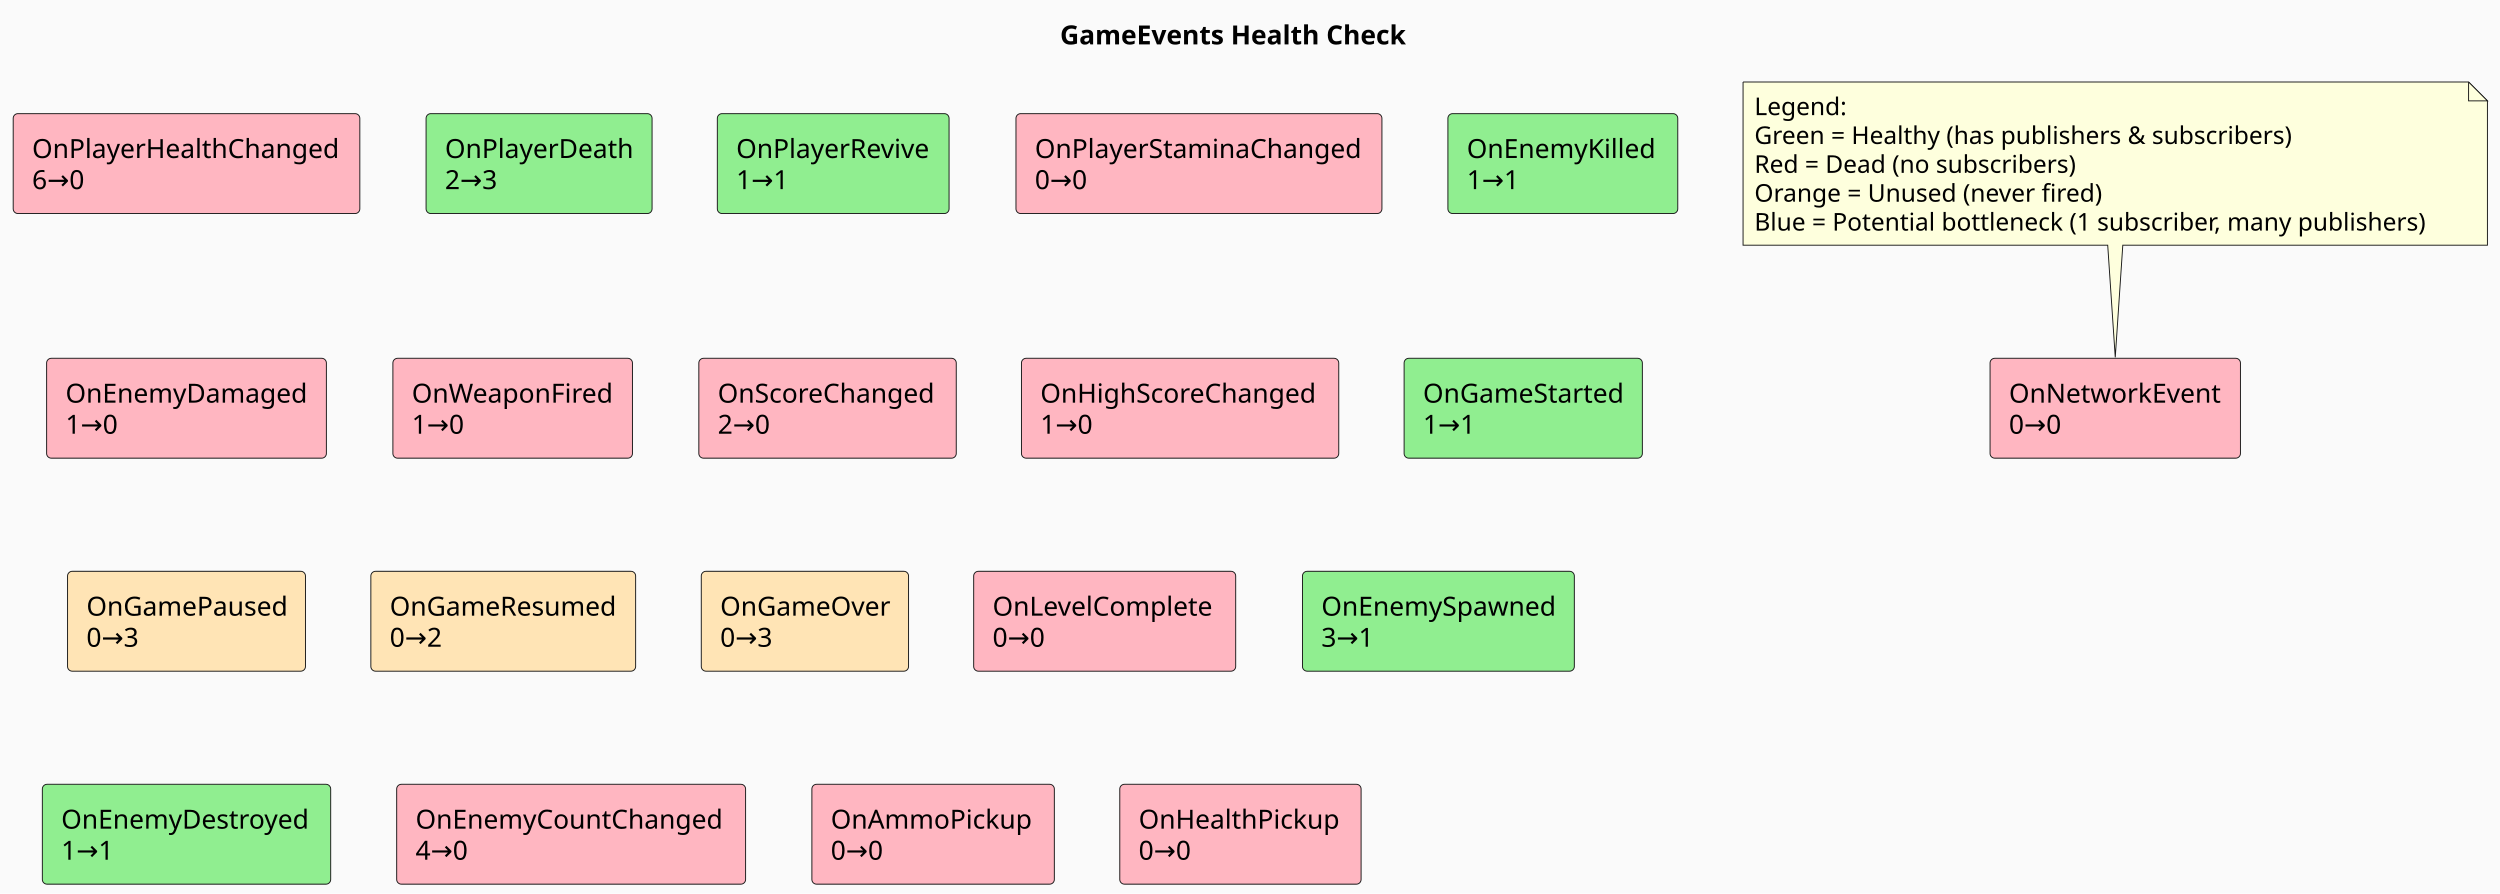
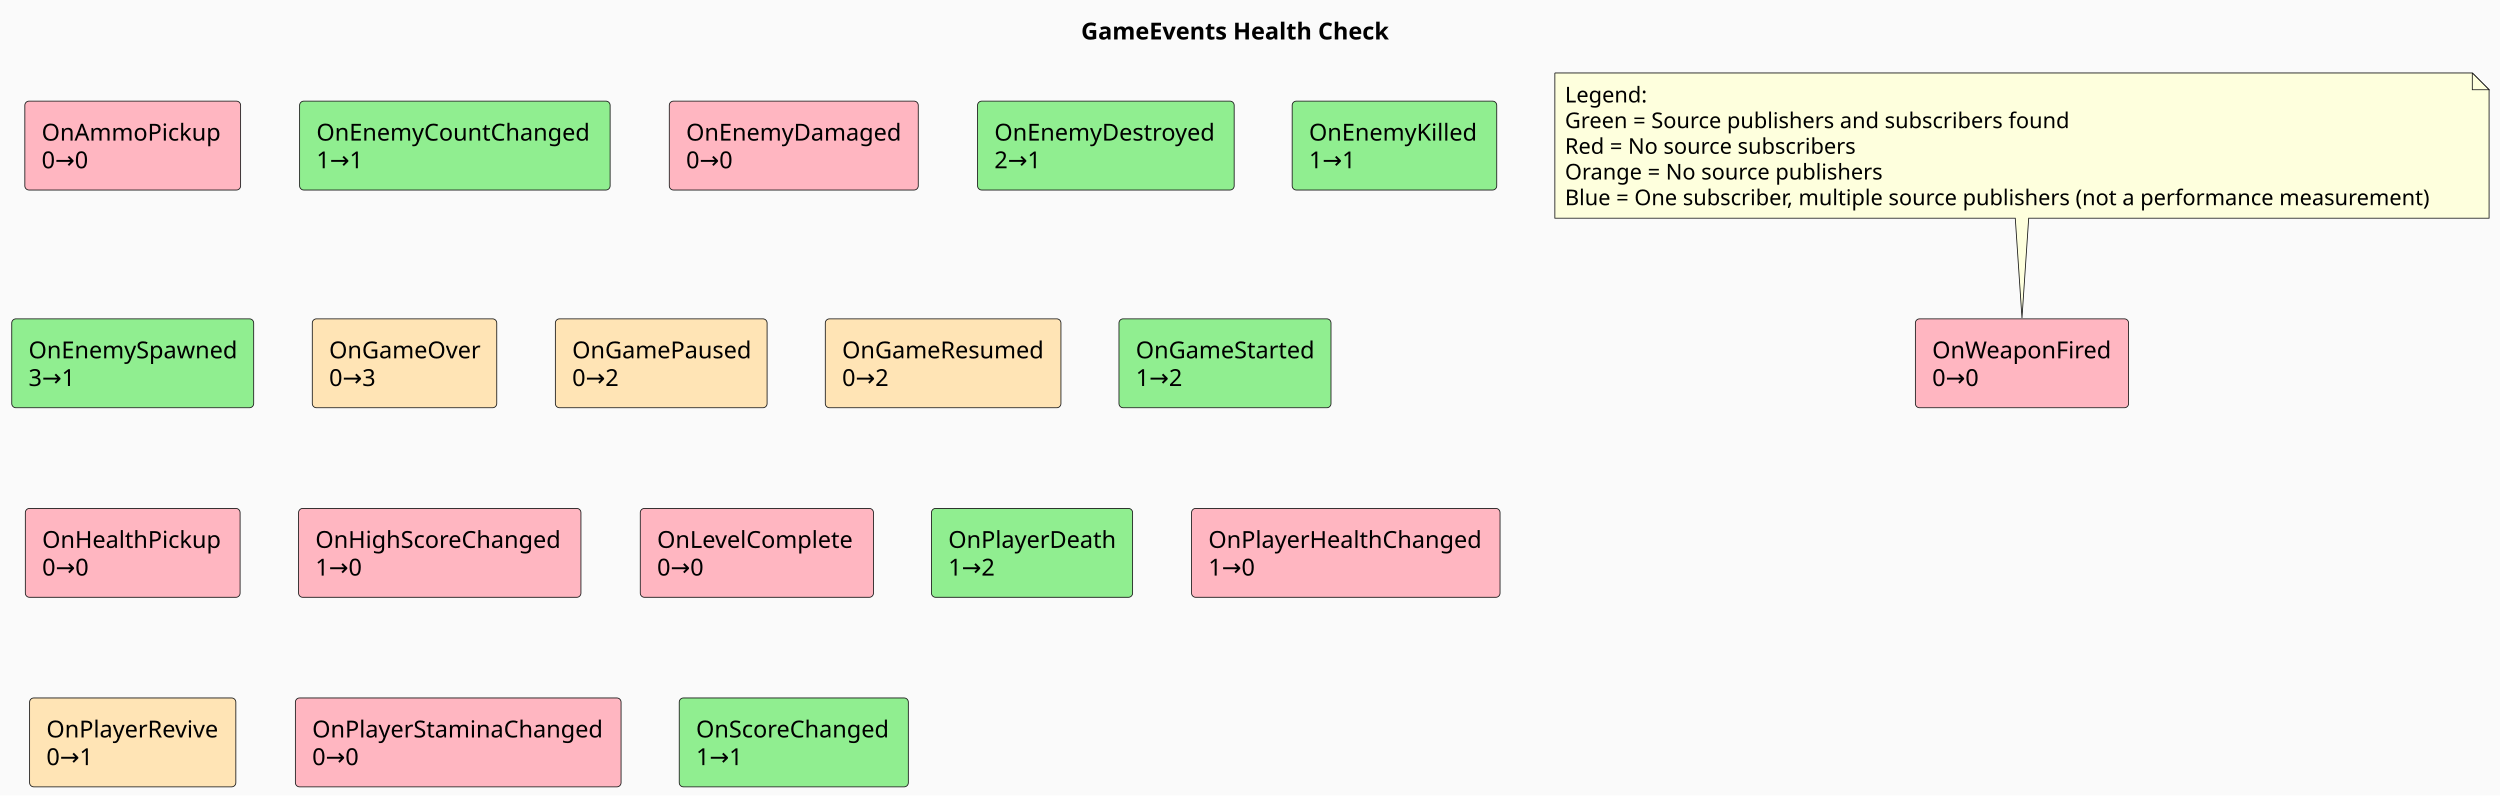
- <svg xmlns="http://www.w3.org/2000/svg" contentStyleType="text/css" data-diagram-type="DESCRIPTION" height="474px" preserveAspectRatio="none" style="width:1326px;height:474px;background:#FAFAFA;" version="1.1" viewBox="0 0 1326 474" width="1326px" zoomAndPan="magnify">
+ <svg xmlns="http://www.w3.org/2000/svg" contentStyleType="text/css" data-diagram-type="DESCRIPTION" height="474px" preserveAspectRatio="none" style="width:1490px;height:474px;background:#FAFAFA;" version="1.1" viewBox="0 0 1490 474" width="1490px" zoomAndPan="magnify">
  <defs />
  <g>
-     <rect fill="#FAFAFA" height="474" style="stroke:none;stroke-width:1;" width="1326" x="0" y="0" />
+     <rect fill="#FAFAFA" height="474" style="stroke:none;stroke-width:1;" width="1490" x="0" y="0" />
    <g class="title" data-source-line="1">
-       <text fill="#000000" font-family="sans-serif" font-size="14" font-weight="bold" lengthAdjust="spacing" textLength="187.838" x="562.248" y="23.535">GameEvents Health Check</text>
+       <text fill="#000000" font-family="sans-serif" font-size="14" font-weight="bold" lengthAdjust="spacing" textLength="187.838" x="644.329" y="23.535">GameEvents Health Check</text>
    </g>
-     <g class="entity" data-entity="OnPlayerHealthChanged" data-source-line="4" data-uid="ent0002" id="entity_OnPlayerHealthChanged">
-       <rect fill="#FFB6C1" height="52.977" rx="2.5" ry="2.5" style="stroke:#181818;stroke-width:0.5;" width="183.851" x="7" y="60.278" />
-       <text fill="#000000" font-family="sans-serif" font-size="14" lengthAdjust="spacing" textLength="163.851" x="17" y="83.813">OnPlayerHealthChanged</text>
-       <text fill="#000000" font-family="sans-serif" font-size="14" lengthAdjust="spacing" textLength="31.705" x="17" y="100.302">6→0</text>
+     <g class="entity" data-entity="OnAmmoPickup" data-source-line="4" data-uid="ent0002" id="entity_OnAmmoPickup">
+       <rect fill="#FFB6C1" height="52.977" rx="2.5" ry="2.5" style="stroke:#181818;stroke-width:0.5;" width="128.602" x="14.8" y="60.278" />
+       <text fill="#000000" font-family="sans-serif" font-size="14" lengthAdjust="spacing" textLength="108.603" x="24.8" y="83.813">OnAmmoPickup</text>
+       <text fill="#000000" font-family="sans-serif" font-size="14" lengthAdjust="spacing" textLength="31.705" x="24.8" y="100.302">0→0</text>
    </g>
-     <g class="entity" data-entity="OnPlayerDeath" data-source-line="5" data-uid="ent0003" id="entity_OnPlayerDeath">
-       <rect fill="#90EE90" height="52.977" rx="2.5" ry="2.5" style="stroke:#181818;stroke-width:0.5;" width="119.866" x="225.99" y="60.278" />
-       <text fill="#000000" font-family="sans-serif" font-size="14" lengthAdjust="spacing" textLength="99.866" x="235.99" y="83.813">OnPlayerDeath</text>
-       <text fill="#000000" font-family="sans-serif" font-size="14" lengthAdjust="spacing" textLength="31.705" x="235.99" y="100.302">2→3</text>
+     <g class="entity" data-entity="OnEnemyCountChanged" data-source-line="5" data-uid="ent0003" id="entity_OnEnemyCountChanged">
+       <rect fill="#90EE90" height="52.977" rx="2.5" ry="2.5" style="stroke:#181818;stroke-width:0.5;" width="185.06" x="178.57" y="60.278" />
+       <text fill="#000000" font-family="sans-serif" font-size="14" lengthAdjust="spacing" textLength="165.06" x="188.57" y="83.813">OnEnemyCountChanged</text>
+       <text fill="#000000" font-family="sans-serif" font-size="14" lengthAdjust="spacing" textLength="31.705" x="188.57" y="100.302">1→1</text>
    </g>
-     <g class="entity" data-entity="OnPlayerRevive" data-source-line="6" data-uid="ent0004" id="entity_OnPlayerRevive">
-       <rect fill="#90EE90" height="52.977" rx="2.5" ry="2.5" style="stroke:#181818;stroke-width:0.5;" width="122.915" x="380.47" y="60.278" />
-       <text fill="#000000" font-family="sans-serif" font-size="14" lengthAdjust="spacing" textLength="102.915" x="390.47" y="83.813">OnPlayerRevive</text>
-       <text fill="#000000" font-family="sans-serif" font-size="14" lengthAdjust="spacing" textLength="31.705" x="390.47" y="100.302">1→1</text>
+     <g class="entity" data-entity="OnEnemyDamaged" data-source-line="6" data-uid="ent0004" id="entity_OnEnemyDamaged">
+       <rect fill="#FFB6C1" height="52.977" rx="2.5" ry="2.5" style="stroke:#181818;stroke-width:0.5;" width="148.386" x="398.9" y="60.278" />
+       <text fill="#000000" font-family="sans-serif" font-size="14" lengthAdjust="spacing" textLength="128.386" x="408.9" y="83.813">OnEnemyDamaged</text>
+       <text fill="#000000" font-family="sans-serif" font-size="14" lengthAdjust="spacing" textLength="31.705" x="408.9" y="100.302">0→0</text>
    </g>
-     <g class="entity" data-entity="OnPlayerStaminaChanged" data-source-line="7" data-uid="ent0005" id="entity_OnPlayerStaminaChanged">
-       <rect fill="#FFB6C1" height="52.977" rx="2.5" ry="2.5" style="stroke:#181818;stroke-width:0.5;" width="194.105" x="538.87" y="60.278" />
-       <text fill="#000000" font-family="sans-serif" font-size="14" lengthAdjust="spacing" textLength="174.105" x="548.87" y="83.813">OnPlayerStaminaChanged</text>
-       <text fill="#000000" font-family="sans-serif" font-size="14" lengthAdjust="spacing" textLength="31.705" x="548.87" y="100.302">0→0</text>
+     <g class="entity" data-entity="OnEnemyDestroyed" data-source-line="7" data-uid="ent0005" id="entity_OnEnemyDestroyed">
+       <rect fill="#90EE90" height="52.977" rx="2.5" ry="2.5" style="stroke:#181818;stroke-width:0.5;" width="152.939" x="582.63" y="60.278" />
+       <text fill="#000000" font-family="sans-serif" font-size="14" lengthAdjust="spacing" textLength="132.939" x="592.63" y="83.813">OnEnemyDestroyed</text>
+       <text fill="#000000" font-family="sans-serif" font-size="14" lengthAdjust="spacing" textLength="31.705" x="592.63" y="100.302">2→1</text>
    </g>
    <g class="entity" data-entity="OnEnemyKilled" data-source-line="8" data-uid="ent0006" id="entity_OnEnemyKilled">
-       <rect fill="#90EE90" height="52.977" rx="2.5" ry="2.5" style="stroke:#181818;stroke-width:0.5;" width="121.917" x="767.97" y="60.278" />
-       <text fill="#000000" font-family="sans-serif" font-size="14" lengthAdjust="spacing" textLength="101.917" x="777.97" y="83.813">OnEnemyKilled</text>
-       <text fill="#000000" font-family="sans-serif" font-size="14" lengthAdjust="spacing" textLength="31.705" x="777.97" y="100.302">1→1</text>
+       <rect fill="#90EE90" height="52.977" rx="2.5" ry="2.5" style="stroke:#181818;stroke-width:0.5;" width="121.917" x="770.14" y="60.278" />
+       <text fill="#000000" font-family="sans-serif" font-size="14" lengthAdjust="spacing" textLength="101.917" x="780.14" y="83.813">OnEnemyKilled</text>
+       <text fill="#000000" font-family="sans-serif" font-size="14" lengthAdjust="spacing" textLength="31.705" x="780.14" y="100.302">1→1</text>
    </g>
-     <g class="entity" data-entity="OnEnemyDamaged" data-source-line="9" data-uid="ent0007" id="entity_OnEnemyDamaged">
-       <rect fill="#FFB6C1" height="52.977" rx="2.5" ry="2.5" style="stroke:#181818;stroke-width:0.5;" width="148.386" x="24.73" y="190.038" />
-       <text fill="#000000" font-family="sans-serif" font-size="14" lengthAdjust="spacing" textLength="128.386" x="34.73" y="213.573">OnEnemyDamaged</text>
-       <text fill="#000000" font-family="sans-serif" font-size="14" lengthAdjust="spacing" textLength="31.705" x="34.73" y="230.062">1→0</text>
+     <g class="entity" data-entity="OnEnemySpawned" data-source-line="9" data-uid="ent0007" id="entity_OnEnemySpawned">
+       <rect fill="#90EE90" height="52.977" rx="2.5" ry="2.5" style="stroke:#181818;stroke-width:0.5;" width="144.195" x="7" y="190.038" />
+       <text fill="#000000" font-family="sans-serif" font-size="14" lengthAdjust="spacing" textLength="124.195" x="17" y="213.573">OnEnemySpawned</text>
+       <text fill="#000000" font-family="sans-serif" font-size="14" lengthAdjust="spacing" textLength="31.705" x="17" y="230.062">3→1</text>
    </g>
-     <g class="entity" data-entity="OnWeaponFired" data-source-line="10" data-uid="ent0008" id="entity_OnWeaponFired">
-       <rect fill="#FFB6C1" height="52.977" rx="2.5" ry="2.5" style="stroke:#181818;stroke-width:0.5;" width="127.064" x="208.39" y="190.038" />
-       <text fill="#000000" font-family="sans-serif" font-size="14" lengthAdjust="spacing" textLength="107.064" x="218.39" y="213.573">OnWeaponFired</text>
-       <text fill="#000000" font-family="sans-serif" font-size="14" lengthAdjust="spacing" textLength="31.705" x="218.39" y="230.062">1→0</text>
+     <g class="entity" data-entity="OnGameOver" data-source-line="10" data-uid="ent0008" id="entity_OnGameOver">
+       <rect fill="#FFE4B5" height="52.977" rx="2.5" ry="2.5" style="stroke:#181818;stroke-width:0.5;" width="109.934" x="186.13" y="190.038" />
+       <text fill="#000000" font-family="sans-serif" font-size="14" lengthAdjust="spacing" textLength="89.934" x="196.13" y="213.573">OnGameOver</text>
+       <text fill="#000000" font-family="sans-serif" font-size="14" lengthAdjust="spacing" textLength="31.705" x="196.13" y="230.062">0→3</text>
    </g>
-     <g class="entity" data-entity="OnScoreChanged" data-source-line="11" data-uid="ent0009" id="entity_OnScoreChanged">
-       <rect fill="#FFB6C1" height="52.977" rx="2.5" ry="2.5" style="stroke:#181818;stroke-width:0.5;" width="136.539" x="370.66" y="190.038" />
-       <text fill="#000000" font-family="sans-serif" font-size="14" lengthAdjust="spacing" textLength="116.539" x="380.66" y="213.573">OnScoreChanged</text>
-       <text fill="#000000" font-family="sans-serif" font-size="14" lengthAdjust="spacing" textLength="31.705" x="380.66" y="230.062">2→0</text>
+     <g class="entity" data-entity="OnGamePaused" data-source-line="11" data-uid="ent0009" id="entity_OnGamePaused">
+       <rect fill="#FFE4B5" height="52.977" rx="2.5" ry="2.5" style="stroke:#181818;stroke-width:0.5;" width="126.189" x="331" y="190.038" />
+       <text fill="#000000" font-family="sans-serif" font-size="14" lengthAdjust="spacing" textLength="106.189" x="341" y="213.573">OnGamePaused</text>
+       <text fill="#000000" font-family="sans-serif" font-size="14" lengthAdjust="spacing" textLength="31.705" x="341" y="230.062">0→2</text>
    </g>
-     <g class="entity" data-entity="OnHighScoreChanged" data-source-line="12" data-uid="ent0010" id="entity_OnHighScoreChanged">
-       <rect fill="#FFB6C1" height="52.977" rx="2.5" ry="2.5" style="stroke:#181818;stroke-width:0.5;" width="168.292" x="541.78" y="190.038" />
-       <text fill="#000000" font-family="sans-serif" font-size="14" lengthAdjust="spacing" textLength="148.292" x="551.78" y="213.573">OnHighScoreChanged</text>
-       <text fill="#000000" font-family="sans-serif" font-size="14" lengthAdjust="spacing" textLength="31.705" x="551.78" y="230.062">1→0</text>
+     <g class="entity" data-entity="OnGameResumed" data-source-line="12" data-uid="ent0010" id="entity_OnGameResumed">
+       <rect fill="#FFE4B5" height="52.977" rx="2.5" ry="2.5" style="stroke:#181818;stroke-width:0.5;" width="140.442" x="491.88" y="190.038" />
+       <text fill="#000000" font-family="sans-serif" font-size="14" lengthAdjust="spacing" textLength="120.442" x="501.88" y="213.573">OnGameResumed</text>
+       <text fill="#000000" font-family="sans-serif" font-size="14" lengthAdjust="spacing" textLength="31.705" x="501.88" y="230.062">0→2</text>
    </g>
    <g class="entity" data-entity="OnGameStarted" data-source-line="13" data-uid="ent0011" id="entity_OnGameStarted">
-       <rect fill="#90EE90" height="52.977" rx="2.5" ry="2.5" style="stroke:#181818;stroke-width:0.5;" width="126.367" x="744.74" y="190.038" />
-       <text fill="#000000" font-family="sans-serif" font-size="14" lengthAdjust="spacing" textLength="106.367" x="754.74" y="213.573">OnGameStarted</text>
-       <text fill="#000000" font-family="sans-serif" font-size="14" lengthAdjust="spacing" textLength="31.705" x="754.74" y="230.062">1→1</text>
+       <rect fill="#90EE90" height="52.977" rx="2.5" ry="2.5" style="stroke:#181818;stroke-width:0.5;" width="126.367" x="666.91" y="190.038" />
+       <text fill="#000000" font-family="sans-serif" font-size="14" lengthAdjust="spacing" textLength="106.367" x="676.91" y="213.573">OnGameStarted</text>
+       <text fill="#000000" font-family="sans-serif" font-size="14" lengthAdjust="spacing" textLength="31.705" x="676.91" y="230.062">1→2</text>
    </g>
-     <g class="entity" data-entity="OnGamePaused" data-source-line="14" data-uid="ent0012" id="entity_OnGamePaused">
-       <rect fill="#FFE4B5" height="52.977" rx="2.5" ry="2.5" style="stroke:#181818;stroke-width:0.5;" width="126.189" x="35.83" y="303.018" />
-       <text fill="#000000" font-family="sans-serif" font-size="14" lengthAdjust="spacing" textLength="106.189" x="45.83" y="326.553">OnGamePaused</text>
-       <text fill="#000000" font-family="sans-serif" font-size="14" lengthAdjust="spacing" textLength="31.705" x="45.83" y="343.042">0→3</text>
+     <g class="entity" data-entity="OnHealthPickup" data-source-line="14" data-uid="ent0012" id="entity_OnHealthPickup">
+       <rect fill="#FFB6C1" height="52.977" rx="2.5" ry="2.5" style="stroke:#181818;stroke-width:0.5;" width="127.994" x="15.1" y="303.018" />
+       <text fill="#000000" font-family="sans-serif" font-size="14" lengthAdjust="spacing" textLength="107.994" x="25.1" y="326.553">OnHealthPickup</text>
+       <text fill="#000000" font-family="sans-serif" font-size="14" lengthAdjust="spacing" textLength="31.705" x="25.1" y="343.042">0→0</text>
    </g>
-     <g class="entity" data-entity="OnGameResumed" data-source-line="15" data-uid="ent0013" id="entity_OnGameResumed">
-       <rect fill="#FFE4B5" height="52.977" rx="2.5" ry="2.5" style="stroke:#181818;stroke-width:0.5;" width="140.442" x="196.7" y="303.018" />
-       <text fill="#000000" font-family="sans-serif" font-size="14" lengthAdjust="spacing" textLength="120.442" x="206.7" y="326.553">OnGameResumed</text>
-       <text fill="#000000" font-family="sans-serif" font-size="14" lengthAdjust="spacing" textLength="31.705" x="206.7" y="343.042">0→2</text>
+     <g class="entity" data-entity="OnHighScoreChanged" data-source-line="15" data-uid="ent0013" id="entity_OnHighScoreChanged">
+       <rect fill="#FFB6C1" height="52.977" rx="2.5" ry="2.5" style="stroke:#181818;stroke-width:0.5;" width="168.292" x="177.95" y="303.018" />
+       <text fill="#000000" font-family="sans-serif" font-size="14" lengthAdjust="spacing" textLength="148.292" x="187.95" y="326.553">OnHighScoreChanged</text>
+       <text fill="#000000" font-family="sans-serif" font-size="14" lengthAdjust="spacing" textLength="31.705" x="187.95" y="343.042">1→0</text>
    </g>
-     <g class="entity" data-entity="OnGameOver" data-source-line="16" data-uid="ent0014" id="entity_OnGameOver">
-       <rect fill="#FFE4B5" height="52.977" rx="2.5" ry="2.5" style="stroke:#181818;stroke-width:0.5;" width="109.934" x="371.96" y="303.018" />
-       <text fill="#000000" font-family="sans-serif" font-size="14" lengthAdjust="spacing" textLength="89.934" x="381.96" y="326.553">OnGameOver</text>
-       <text fill="#000000" font-family="sans-serif" font-size="14" lengthAdjust="spacing" textLength="31.705" x="381.96" y="343.042">0→3</text>
+     <g class="entity" data-entity="OnLevelComplete" data-source-line="16" data-uid="ent0014" id="entity_OnLevelComplete">
+       <rect fill="#FFB6C1" height="52.977" rx="2.5" ry="2.5" style="stroke:#181818;stroke-width:0.5;" width="138.973" x="381.61" y="303.018" />
+       <text fill="#000000" font-family="sans-serif" font-size="14" lengthAdjust="spacing" textLength="118.973" x="391.61" y="326.553">OnLevelComplete</text>
+       <text fill="#000000" font-family="sans-serif" font-size="14" lengthAdjust="spacing" textLength="31.705" x="391.61" y="343.042">0→0</text>
    </g>
-     <g class="entity" data-entity="OnLevelComplete" data-source-line="17" data-uid="ent0015" id="entity_OnLevelComplete">
-       <rect fill="#FFB6C1" height="52.977" rx="2.5" ry="2.5" style="stroke:#181818;stroke-width:0.5;" width="138.973" x="516.44" y="303.018" />
-       <text fill="#000000" font-family="sans-serif" font-size="14" lengthAdjust="spacing" textLength="118.973" x="526.44" y="326.553">OnLevelComplete</text>
-       <text fill="#000000" font-family="sans-serif" font-size="14" lengthAdjust="spacing" textLength="31.705" x="526.44" y="343.042">0→0</text>
+     <g class="entity" data-entity="OnPlayerDeath" data-source-line="17" data-uid="ent0015" id="entity_OnPlayerDeath">
+       <rect fill="#90EE90" height="52.977" rx="2.5" ry="2.5" style="stroke:#181818;stroke-width:0.5;" width="119.866" x="555.16" y="303.018" />
+       <text fill="#000000" font-family="sans-serif" font-size="14" lengthAdjust="spacing" textLength="99.866" x="565.16" y="326.553">OnPlayerDeath</text>
+       <text fill="#000000" font-family="sans-serif" font-size="14" lengthAdjust="spacing" textLength="31.705" x="565.16" y="343.042">1→2</text>
    </g>
-     <g class="entity" data-entity="OnEnemySpawned" data-source-line="18" data-uid="ent0016" id="entity_OnEnemySpawned">
-       <rect fill="#90EE90" height="52.977" rx="2.5" ry="2.5" style="stroke:#181818;stroke-width:0.5;" width="144.195" x="690.83" y="303.018" />
-       <text fill="#000000" font-family="sans-serif" font-size="14" lengthAdjust="spacing" textLength="124.195" x="700.83" y="326.553">OnEnemySpawned</text>
-       <text fill="#000000" font-family="sans-serif" font-size="14" lengthAdjust="spacing" textLength="31.705" x="700.83" y="343.042">3→1</text>
+     <g class="entity" data-entity="OnPlayerHealthChanged" data-source-line="18" data-uid="ent0016" id="entity_OnPlayerHealthChanged">
+       <rect fill="#FFB6C1" height="52.977" rx="2.5" ry="2.5" style="stroke:#181818;stroke-width:0.5;" width="183.851" x="710.17" y="303.018" />
+       <text fill="#000000" font-family="sans-serif" font-size="14" lengthAdjust="spacing" textLength="163.851" x="720.17" y="326.553">OnPlayerHealthChanged</text>
+       <text fill="#000000" font-family="sans-serif" font-size="14" lengthAdjust="spacing" textLength="31.705" x="720.17" y="343.042">1→0</text>
    </g>
-     <g class="entity" data-entity="OnEnemyDestroyed" data-source-line="19" data-uid="ent0017" id="entity_OnEnemyDestroyed">
-       <rect fill="#90EE90" height="52.977" rx="2.5" ry="2.5" style="stroke:#181818;stroke-width:0.5;" width="152.939" x="22.46" y="415.988" />
-       <text fill="#000000" font-family="sans-serif" font-size="14" lengthAdjust="spacing" textLength="132.939" x="32.46" y="439.523">OnEnemyDestroyed</text>
-       <text fill="#000000" font-family="sans-serif" font-size="14" lengthAdjust="spacing" textLength="31.705" x="32.46" y="456.012">1→1</text>
+     <g class="entity" data-entity="OnPlayerRevive" data-source-line="19" data-uid="ent0017" id="entity_OnPlayerRevive">
+       <rect fill="#FFE4B5" height="52.977" rx="2.5" ry="2.5" style="stroke:#181818;stroke-width:0.5;" width="122.915" x="17.64" y="415.988" />
+       <text fill="#000000" font-family="sans-serif" font-size="14" lengthAdjust="spacing" textLength="102.915" x="27.64" y="439.523">OnPlayerRevive</text>
+       <text fill="#000000" font-family="sans-serif" font-size="14" lengthAdjust="spacing" textLength="31.705" x="27.64" y="456.012">0→1</text>
    </g>
-     <g class="entity" data-entity="OnEnemyCountChanged" data-source-line="20" data-uid="ent0018" id="entity_OnEnemyCountChanged">
-       <rect fill="#FFB6C1" height="52.977" rx="2.5" ry="2.5" style="stroke:#181818;stroke-width:0.5;" width="185.06" x="210.4" y="415.988" />
-       <text fill="#000000" font-family="sans-serif" font-size="14" lengthAdjust="spacing" textLength="165.06" x="220.4" y="439.523">OnEnemyCountChanged</text>
-       <text fill="#000000" font-family="sans-serif" font-size="14" lengthAdjust="spacing" textLength="31.705" x="220.4" y="456.012">4→0</text>
+     <g class="entity" data-entity="OnPlayerStaminaChanged" data-source-line="20" data-uid="ent0018" id="entity_OnPlayerStaminaChanged">
+       <rect fill="#FFB6C1" height="52.977" rx="2.5" ry="2.5" style="stroke:#181818;stroke-width:0.5;" width="194.105" x="176.05" y="415.988" />
+       <text fill="#000000" font-family="sans-serif" font-size="14" lengthAdjust="spacing" textLength="174.105" x="186.05" y="439.523">OnPlayerStaminaChanged</text>
+       <text fill="#000000" font-family="sans-serif" font-size="14" lengthAdjust="spacing" textLength="31.705" x="186.05" y="456.012">0→0</text>
    </g>
-     <g class="entity" data-entity="OnAmmoPickup" data-source-line="21" data-uid="ent0019" id="entity_OnAmmoPickup">
-       <rect fill="#FFB6C1" height="52.977" rx="2.5" ry="2.5" style="stroke:#181818;stroke-width:0.5;" width="128.602" x="430.62" y="415.988" />
-       <text fill="#000000" font-family="sans-serif" font-size="14" lengthAdjust="spacing" textLength="108.603" x="440.62" y="439.523">OnAmmoPickup</text>
-       <text fill="#000000" font-family="sans-serif" font-size="14" lengthAdjust="spacing" textLength="31.705" x="440.62" y="456.012">0→0</text>
+     <g class="entity" data-entity="OnScoreChanged" data-source-line="21" data-uid="ent0019" id="entity_OnScoreChanged">
+       <rect fill="#90EE90" height="52.977" rx="2.5" ry="2.5" style="stroke:#181818;stroke-width:0.5;" width="136.539" x="404.83" y="415.988" />
+       <text fill="#000000" font-family="sans-serif" font-size="14" lengthAdjust="spacing" textLength="116.539" x="414.83" y="439.523">OnScoreChanged</text>
+       <text fill="#000000" font-family="sans-serif" font-size="14" lengthAdjust="spacing" textLength="31.705" x="414.83" y="456.012">1→1</text>
    </g>
-     <g class="entity" data-entity="OnHealthPickup" data-source-line="22" data-uid="ent0020" id="entity_OnHealthPickup">
-       <rect fill="#FFB6C1" height="52.977" rx="2.5" ry="2.5" style="stroke:#181818;stroke-width:0.5;" width="127.994" x="593.93" y="415.988" />
-       <text fill="#000000" font-family="sans-serif" font-size="14" lengthAdjust="spacing" textLength="107.994" x="603.93" y="439.523">OnHealthPickup</text>
-       <text fill="#000000" font-family="sans-serif" font-size="14" lengthAdjust="spacing" textLength="31.705" x="603.93" y="456.012">0→0</text>
+     <g class="entity" data-entity="OnWeaponFired" data-source-line="22" data-uid="ent0020" id="entity_OnWeaponFired">
+       <rect fill="#FFB6C1" height="52.977" rx="2.5" ry="2.5" style="stroke:#181818;stroke-width:0.5;" width="127.064" x="1141.57" y="190.038" />
+       <text fill="#000000" font-family="sans-serif" font-size="14" lengthAdjust="spacing" textLength="107.064" x="1151.57" y="213.573">OnWeaponFired</text>
+       <text fill="#000000" font-family="sans-serif" font-size="14" lengthAdjust="spacing" textLength="31.705" x="1151.57" y="230.062">0→0</text>
    </g>
-     <g class="entity" data-entity="OnNetworkEvent" data-source-line="23" data-uid="ent0021" id="entity_OnNetworkEvent">
-       <rect fill="#FFB6C1" height="52.977" rx="2.5" ry="2.5" style="stroke:#181818;stroke-width:0.5;" width="132.8" x="1055.53" y="190.038" />
-       <text fill="#000000" font-family="sans-serif" font-size="14" lengthAdjust="spacing" textLength="112.8" x="1065.53" y="213.573">OnNetworkEvent</text>
-       <text fill="#000000" font-family="sans-serif" font-size="14" lengthAdjust="spacing" textLength="31.705" x="1065.53" y="230.062">0→0</text>
-     </g>
-     <g class="entity" data-entity="GMN22" data-source-line="26" data-uid="ent0023" id="entity_GMN22">
-       <path d="M924.52,43.488 L924.52,130.041 A0,0 0 0 0 924.52,130.041 L1117.93,130.041 L1121.93,189.548 L1125.93,130.041 L1319.333,130.041 A0,0 0 0 0 1319.333,130.041 L1319.333,53.488 L1309.333,43.488 L924.52,43.488 A0,0 0 0 0 924.52,43.488" fill="#FEFFDD" style="stroke:#181818;stroke-width:0.5;" />
-       <path d="M1309.333,43.488 L1309.333,53.488 L1319.333,53.488 L1309.333,43.488" fill="#FEFFDD" style="stroke:#181818;stroke-width:0.5;" />
-       <text fill="#000000" font-family="sans-serif" font-size="13" lengthAdjust="spacing" textLength="49.886" x="930.52" y="61.057">Legend:</text>
-       <text fill="#000000" font-family="sans-serif" font-size="13" lengthAdjust="spacing" textLength="297.572" x="930.52" y="76.367">Green = Healthy (has publishers &amp; subscribers)</text>
-       <text fill="#000000" font-family="sans-serif" font-size="13" lengthAdjust="spacing" textLength="179.893" x="930.52" y="91.678">Red = Dead (no subscribers)</text>
-       <text fill="#000000" font-family="sans-serif" font-size="13" lengthAdjust="spacing" textLength="192.334" x="930.52" y="106.988">Orange = Unused (never fired)</text>
-       <text fill="#000000" font-family="sans-serif" font-size="13" lengthAdjust="spacing" textLength="373.813" x="930.52" y="122.299">Blue = Potential bottleneck (1 subscriber, many publishers)</text>
+     <g class="entity" data-entity="GMN21" data-source-line="25" data-uid="ent0022" id="entity_GMN21">
+       <path d="M926.69,43.488 L926.69,130.041 A0,0 0 0 0 926.69,130.041 L1201.1,130.041 L1205.1,189.548 L1209.1,130.041 L1483.496,130.041 A0,0 0 0 0 1483.496,130.041 L1483.496,53.488 L1473.496,43.488 L926.69,43.488 A0,0 0 0 0 926.69,43.488" fill="#FEFFDD" style="stroke:#181818;stroke-width:0.5;" />
+       <path d="M1473.496,43.488 L1473.496,53.488 L1483.496,53.488 L1473.496,43.488" fill="#FEFFDD" style="stroke:#181818;stroke-width:0.5;" />
+       <text fill="#000000" font-family="sans-serif" font-size="13" lengthAdjust="spacing" textLength="49.886" x="932.69" y="61.057">Legend:</text>
+       <text fill="#000000" font-family="sans-serif" font-size="13" lengthAdjust="spacing" textLength="313.511" x="932.69" y="76.367">Green = Source publishers and subscribers found</text>
+       <text fill="#000000" font-family="sans-serif" font-size="13" lengthAdjust="spacing" textLength="182.533" x="932.69" y="91.678">Red = No source subscribers</text>
+       <text fill="#000000" font-family="sans-serif" font-size="13" lengthAdjust="spacing" textLength="198.123" x="932.69" y="106.988">Orange = No source publishers</text>
+       <text fill="#000000" font-family="sans-serif" font-size="13" lengthAdjust="spacing" textLength="535.806" x="932.69" y="122.299">Blue = One subscriber, multiple source publishers (not a performance measurement)</text>
    </g>
  </g>
</svg>
